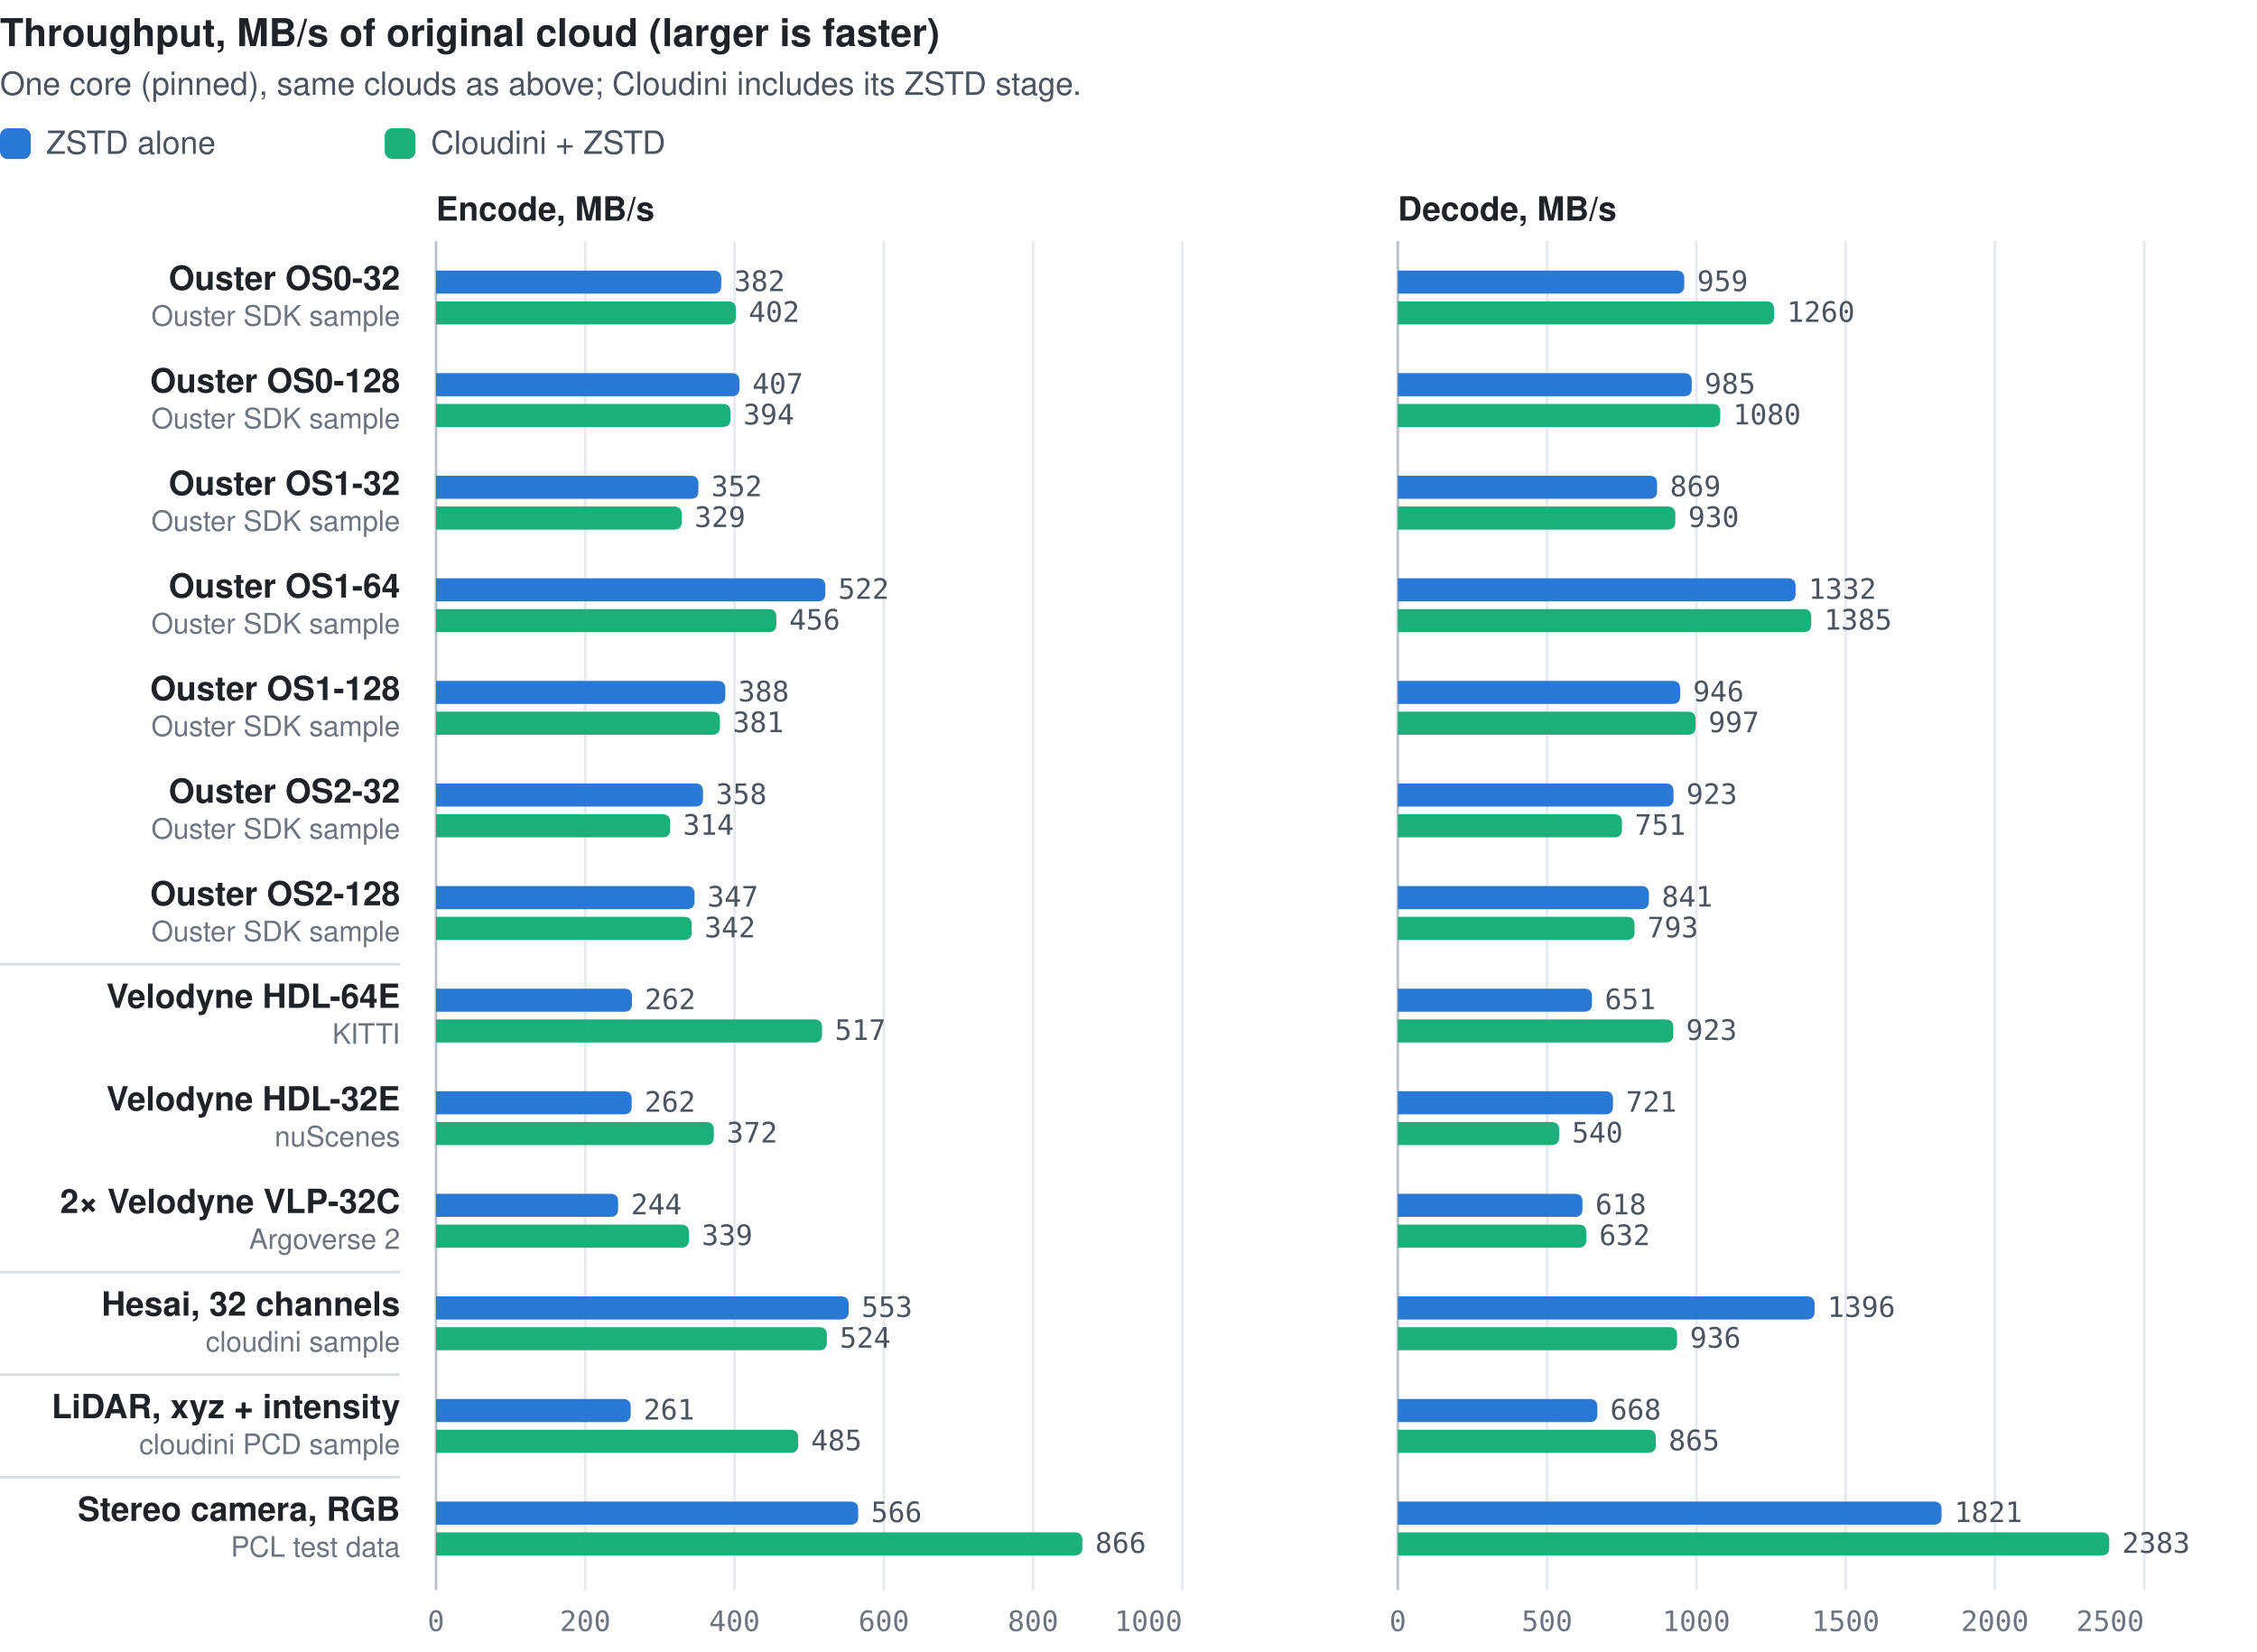
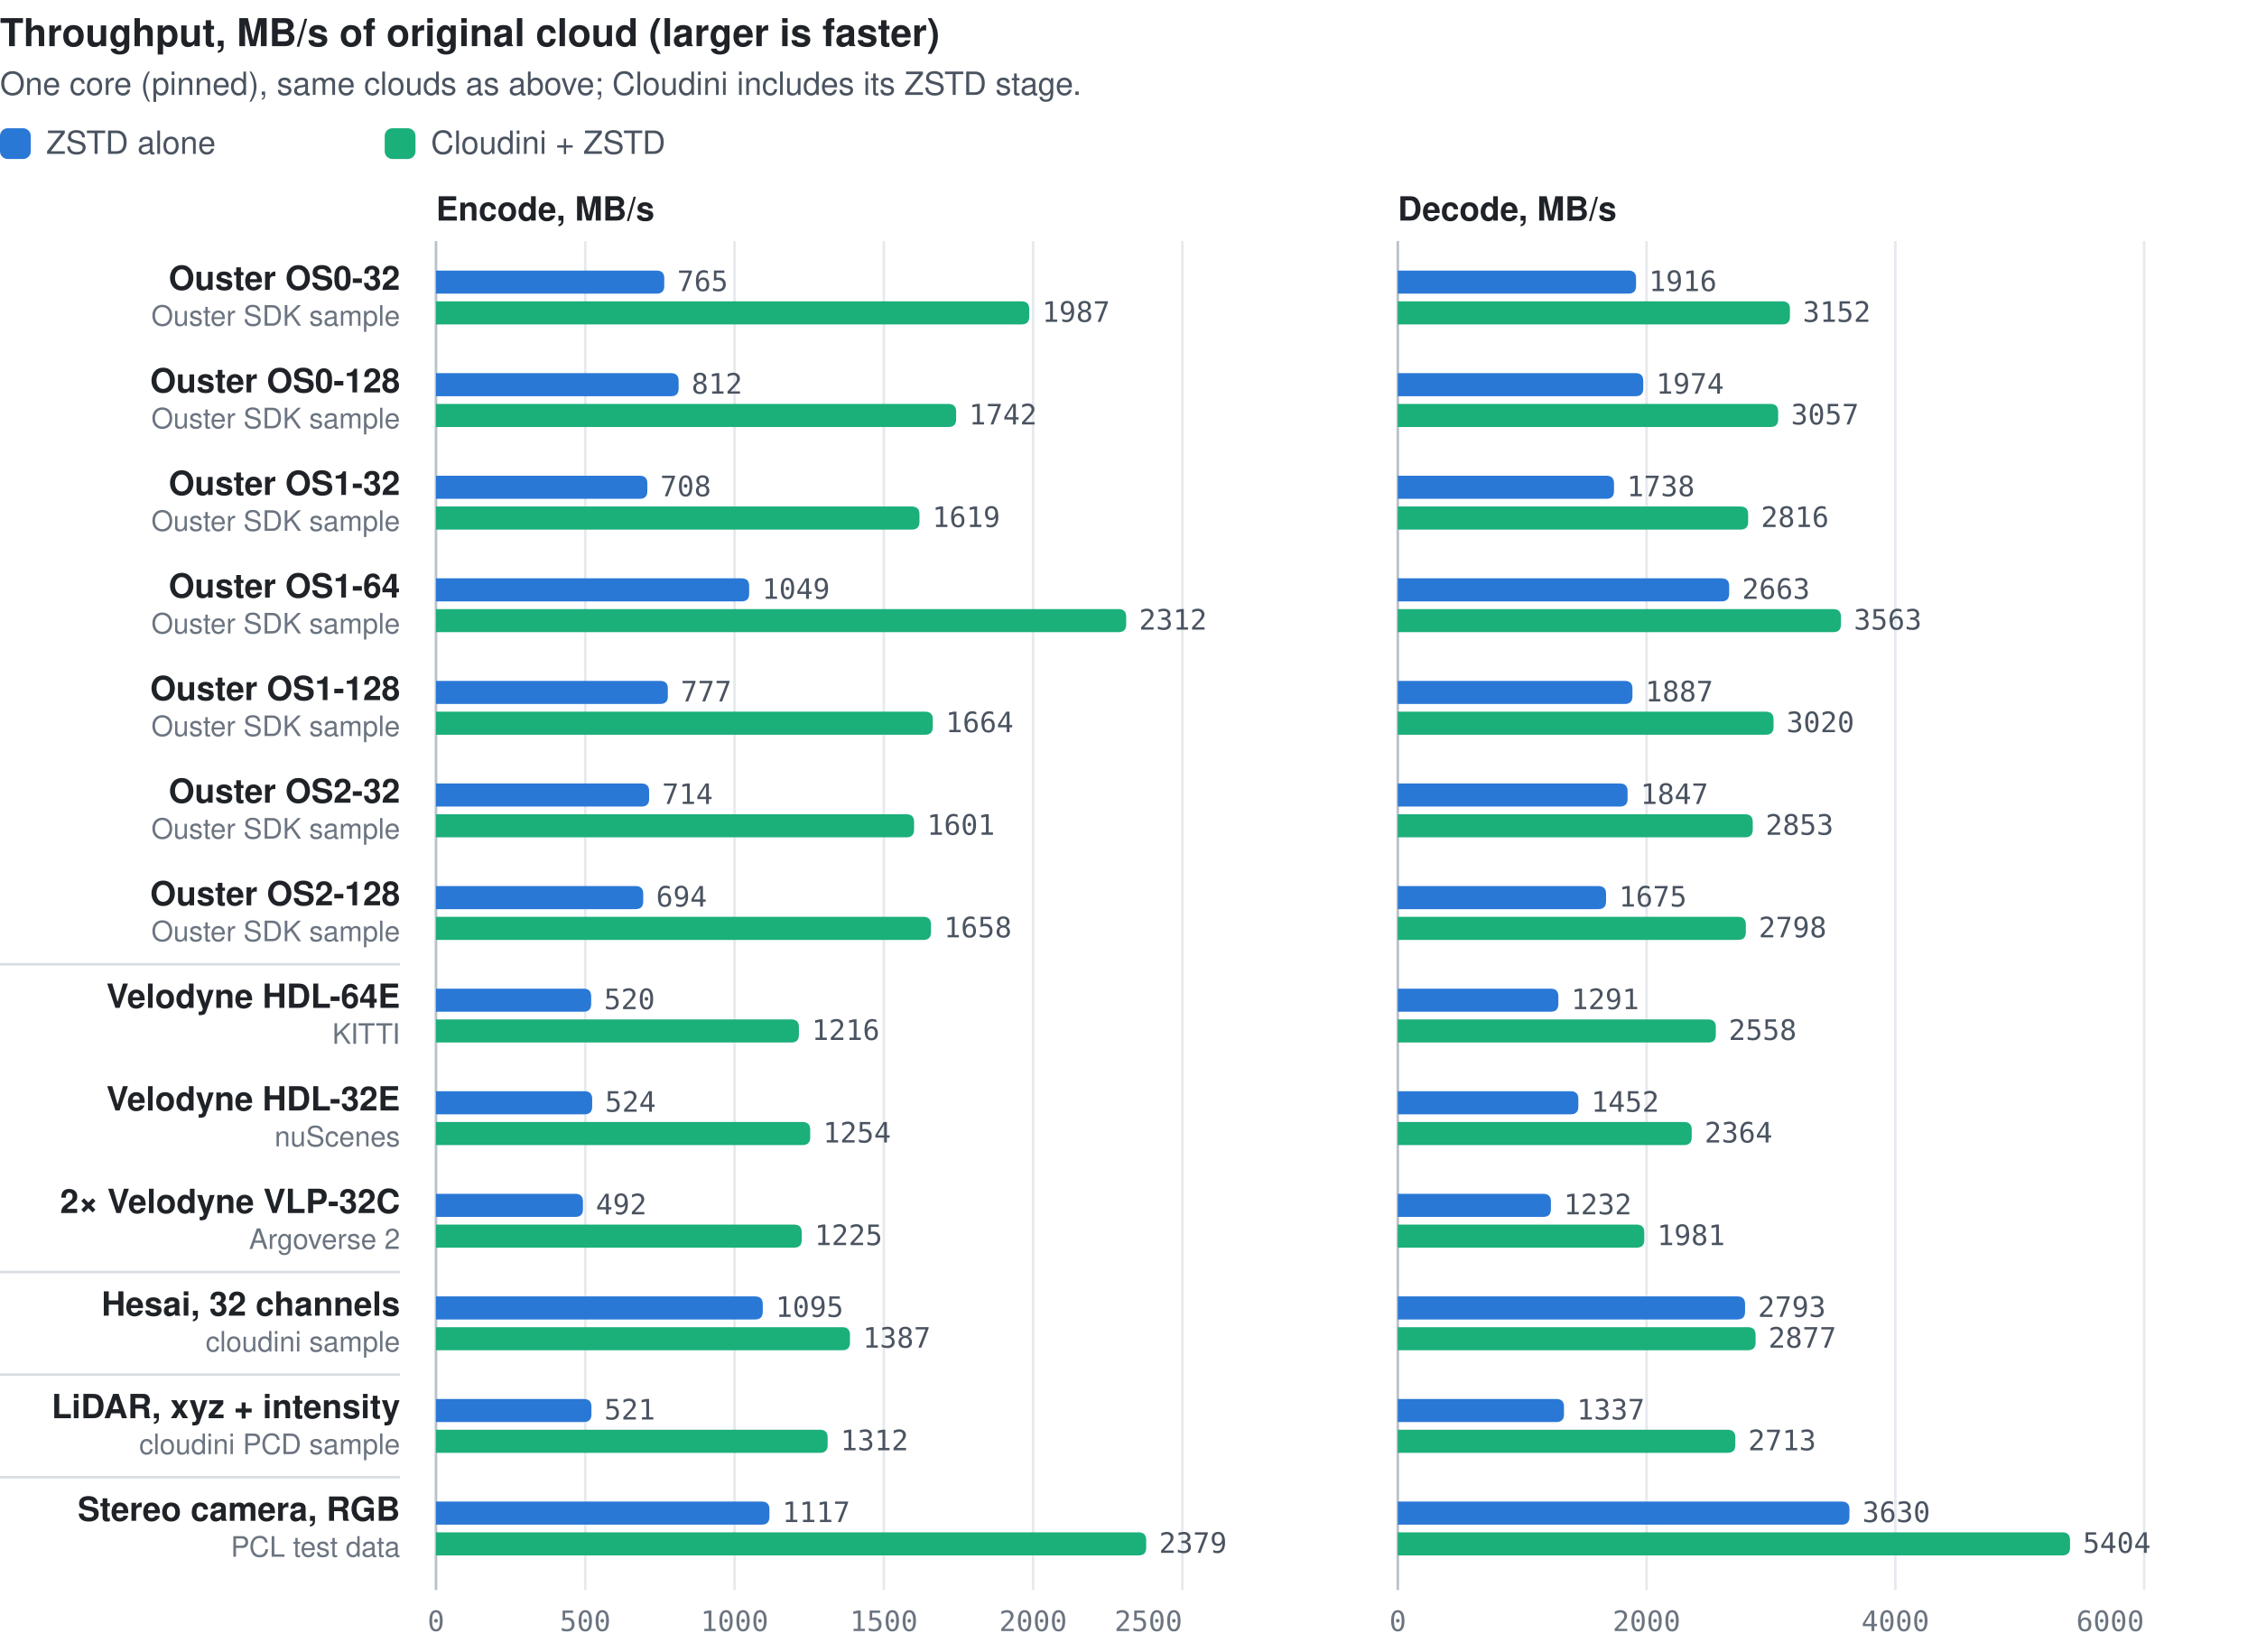
<svg xmlns="http://www.w3.org/2000/svg" width="880" height="644" viewBox="0 0 880 644">
  <style>
  text { font-family: -apple-system, BlinkMacSystemFont, "Segoe UI", Helvetica, Arial, sans-serif; fill: #1f2328; }
  .src { font-size: 11px; fill: #6b7480; }
  .model { font-size: 13px; font-weight: 600; }
  .val, .tick { font-family: ui-monospace, SFMono-Regular, Menlo, Consolas, monospace; font-size: 11px; fill: #4a5360; }
  .tick { fill: #6b7480; }
  .fac { font-family: ui-monospace, SFMono-Regular, Menlo, Consolas, monospace; font-size: 12px; font-weight: 600; fill: #148a60; }
  .title { font-size: 15px; font-weight: 600; }
  .sub, .key { font-size: 12.5px; fill: #4a5360; }
  .grid { stroke: #e6eaee; } .axis { stroke: #b9c1ca; } .sep { stroke: #d9dee3; }
  .z { fill: #2a78d6; } .c { fill: #1baf7a; }
  @media (prefers-color-scheme: dark) {
    text { fill: #e6edf3; } .src, .tick { fill: #8b949e; } .val, .sub, .key { fill: #c3c9d0; }
    .fac { fill: #3ccf98; }
    .grid { stroke: #21262d; } .axis { stroke: #3d444d; } .sep { stroke: #30363d; }
    .z { fill: #3987e5; } .c { fill: #199e70; }
  }
</style>
  <text class="title" x="0" y="18">Throughput, MB/s of original cloud (larger is faster)</text>
  <text class="sub" x="0" y="37">One core (pinned), same clouds as above; Cloudini includes its ZSTD stage.</text>
  <rect class="z" x="0" y="50" width="12" height="12" rx="3" />
  <text class="key" x="18" y="60">ZSTD alone</text>
  <rect class="c" x="150" y="50" width="12" height="12" rx="3" />
  <text class="key" x="168" y="60">Cloudini + ZSTD</text>
  <text class="model" x="156" y="113" text-anchor="end">Ouster OS0-32</text>
  <text class="src" x="156" y="127" text-anchor="end">Ouster SDK sample</text>
  <text class="model" x="156" y="153" text-anchor="end">Ouster OS0-128</text>
  <text class="src" x="156" y="167" text-anchor="end">Ouster SDK sample</text>
  <text class="model" x="156" y="193" text-anchor="end">Ouster OS1-32</text>
  <text class="src" x="156" y="207" text-anchor="end">Ouster SDK sample</text>
  <text class="model" x="156" y="233" text-anchor="end">Ouster OS1-64</text>
  <text class="src" x="156" y="247" text-anchor="end">Ouster SDK sample</text>
  <text class="model" x="156" y="273" text-anchor="end">Ouster OS1-128</text>
  <text class="src" x="156" y="287" text-anchor="end">Ouster SDK sample</text>
  <text class="model" x="156" y="313" text-anchor="end">Ouster OS2-32</text>
  <text class="src" x="156" y="327" text-anchor="end">Ouster SDK sample</text>
  <text class="model" x="156" y="353" text-anchor="end">Ouster OS2-128</text>
  <text class="src" x="156" y="367" text-anchor="end">Ouster SDK sample</text>
  <line class="sep" x1="0" x2="156" y1="376" y2="376" />
  <text class="model" x="156" y="393" text-anchor="end">Velodyne HDL-64E</text>
  <text class="src" x="156" y="407" text-anchor="end">KITTI</text>
  <text class="model" x="156" y="433" text-anchor="end">Velodyne HDL-32E</text>
  <text class="src" x="156" y="447" text-anchor="end">nuScenes</text>
  <text class="model" x="156" y="473" text-anchor="end">2× Velodyne VLP-32C</text>
  <text class="src" x="156" y="487" text-anchor="end">Argoverse 2</text>
  <line class="sep" x1="0" x2="156" y1="496" y2="496" />
  <text class="model" x="156" y="513" text-anchor="end">Hesai, 32 channels</text>
  <text class="src" x="156" y="527" text-anchor="end">cloudini sample</text>
  <line class="sep" x1="0" x2="156" y1="536" y2="536" />
  <text class="model" x="156" y="553" text-anchor="end">LiDAR, xyz + intensity</text>
  <text class="src" x="156" y="567" text-anchor="end">cloudini PCD sample</text>
  <line class="sep" x1="0" x2="156" y1="576" y2="576" />
  <text class="model" x="156" y="593" text-anchor="end">Stereo camera, RGB</text>
  <text class="src" x="156" y="607" text-anchor="end">PCL test data</text>
  <text class="model" x="170.0" y="86">Encode, MB/s</text>
  <line class="axis" x1="170.0" x2="170.0" y1="94" y2="620" />
  <text class="tick" x="170.0" y="636" text-anchor="middle">0</text>
  <line class="grid" x1="228.2" x2="228.2" y1="94" y2="620" />
-   <text class="tick" x="228.2" y="636" text-anchor="middle">200</text>
+   <text class="tick" x="228.2" y="636" text-anchor="middle">500</text>
  <line class="grid" x1="286.4" x2="286.4" y1="94" y2="620" />
-   <text class="tick" x="286.4" y="636" text-anchor="middle">400</text>
+   <text class="tick" x="286.4" y="636" text-anchor="middle">1000</text>
  <line class="grid" x1="344.6" x2="344.6" y1="94" y2="620" />
-   <text class="tick" x="344.6" y="636" text-anchor="middle">600</text>
+   <text class="tick" x="344.6" y="636" text-anchor="middle">1500</text>
  <line class="grid" x1="402.8" x2="402.8" y1="94" y2="620" />
-   <text class="tick" x="402.8" y="636" text-anchor="middle">800</text>
+   <text class="tick" x="402.8" y="636" text-anchor="middle">2000</text>
  <line class="grid" x1="461.0" x2="461.0" y1="94" y2="620" />
-   <text class="tick" x="461.0" y="636" text-anchor="end">1000</text>
-   <path class="z" d="M170.0,105.5H278.2Q281.2,105.5 281.2,108.5V111.5Q281.2,114.5 278.2,114.5H170.0Z" />
-   <text class="val" x="286.2" y="113.5">382</text>
-   <path class="c" d="M170.0,117.5H283.9Q286.9,117.5 286.9,120.5V123.5Q286.9,126.5 283.9,126.5H170.0Z" />
-   <text class="val" x="291.9" y="125.5">402</text>
-   <path class="z" d="M170.0,145.5H285.3Q288.3,145.5 288.3,148.5V151.5Q288.3,154.5 285.3,154.5H170.0Z" />
-   <text class="val" x="293.3" y="153.5">407</text>
-   <path class="c" d="M170.0,157.5H281.8Q284.8,157.5 284.8,160.5V163.5Q284.8,166.5 281.8,166.5H170.0Z" />
-   <text class="val" x="289.8" y="165.5">394</text>
-   <path class="z" d="M170.0,185.5H269.3Q272.3,185.5 272.3,188.5V191.5Q272.3,194.5 269.3,194.5H170.0Z" />
-   <text class="val" x="277.3" y="193.5">352</text>
-   <path class="c" d="M170.0,197.5H262.8Q265.8,197.5 265.8,200.5V203.5Q265.8,206.5 262.8,206.5H170.0Z" />
-   <text class="val" x="270.8" y="205.5">329</text>
-   <path class="z" d="M170.0,225.5H318.8Q321.8,225.5 321.8,228.5V231.5Q321.8,234.5 318.8,234.5H170.0Z" />
-   <text class="val" x="326.8" y="233.5">522</text>
-   <path class="c" d="M170.0,237.5H299.7Q302.7,237.5 302.7,240.5V243.5Q302.7,246.5 299.7,246.5H170.0Z" />
-   <text class="val" x="307.7" y="245.5">456</text>
-   <path class="z" d="M170.0,265.5H279.8Q282.8,265.5 282.8,268.5V271.5Q282.8,274.5 279.8,274.5H170.0Z" />
-   <text class="val" x="287.8" y="273.5">388</text>
-   <path class="c" d="M170.0,277.5H277.7Q280.7,277.5 280.7,280.5V283.5Q280.7,286.5 277.7,286.5H170.0Z" />
-   <text class="val" x="285.7" y="285.5">381</text>
-   <path class="z" d="M170.0,305.5H271.1Q274.1,305.5 274.1,308.5V311.5Q274.1,314.5 271.1,314.5H170.0Z" />
-   <text class="val" x="279.1" y="313.5">358</text>
-   <path class="c" d="M170.0,317.5H258.3Q261.3,317.5 261.3,320.5V323.5Q261.3,326.5 258.3,326.5H170.0Z" />
-   <text class="val" x="266.3" y="325.5">314</text>
-   <path class="z" d="M170.0,345.5H267.8Q270.8,345.5 270.8,348.5V351.5Q270.8,354.5 267.8,354.5H170.0Z" />
-   <text class="val" x="275.8" y="353.5">347</text>
-   <path class="c" d="M170.0,357.5H266.7Q269.7,357.5 269.7,360.5V363.5Q269.7,366.5 266.7,366.5H170.0Z" />
-   <text class="val" x="274.7" y="365.5">342</text>
-   <path class="z" d="M170.0,385.5H243.4Q246.4,385.5 246.4,388.5V391.5Q246.4,394.5 243.4,394.5H170.0Z" />
-   <text class="val" x="251.4" y="393.5">262</text>
-   <path class="c" d="M170.0,397.5H317.5Q320.5,397.5 320.5,400.5V403.5Q320.5,406.5 317.5,406.5H170.0Z" />
-   <text class="val" x="325.5" y="405.5">517</text>
-   <path class="z" d="M170.0,425.5H243.3Q246.3,425.5 246.3,428.5V431.5Q246.3,434.5 243.3,434.5H170.0Z" />
-   <text class="val" x="251.3" y="433.5">262</text>
-   <path class="c" d="M170.0,437.5H275.3Q278.3,437.5 278.3,440.5V443.5Q278.3,446.5 275.3,446.5H170.0Z" />
-   <text class="val" x="283.3" y="445.5">372</text>
-   <path class="z" d="M170.0,465.5H238.0Q241.0,465.5 241.0,468.5V471.5Q241.0,474.5 238.0,474.5H170.0Z" />
-   <text class="val" x="246.0" y="473.5">244</text>
-   <path class="c" d="M170.0,477.5H265.6Q268.6,477.5 268.6,480.5V483.5Q268.6,486.5 265.6,486.5H170.0Z" />
-   <text class="val" x="273.6" y="485.5">339</text>
-   <path class="z" d="M170.0,505.5H327.9Q330.9,505.5 330.9,508.5V511.5Q330.9,514.5 327.9,514.5H170.0Z" />
-   <text class="val" x="335.9" y="513.5">553</text>
-   <path class="c" d="M170.0,517.5H319.4Q322.4,517.5 322.4,520.5V523.5Q322.4,526.5 319.4,526.5H170.0Z" />
-   <text class="val" x="327.4" y="525.5">524</text>
-   <path class="z" d="M170.0,545.5H242.9Q245.9,545.5 245.9,548.5V551.5Q245.9,554.5 242.9,554.5H170.0Z" />
-   <text class="val" x="250.9" y="553.5">261</text>
-   <path class="c" d="M170.0,557.5H308.2Q311.2,557.5 311.2,560.5V563.5Q311.2,566.5 308.2,566.5H170.0Z" />
-   <text class="val" x="316.2" y="565.5">485</text>
-   <path class="z" d="M170.0,585.5H331.6Q334.6,585.5 334.6,588.5V591.5Q334.6,594.5 331.6,594.5H170.0Z" />
-   <text class="val" x="339.6" y="593.5">566</text>
-   <path class="c" d="M170.0,597.5H419.0Q422.0,597.5 422.0,600.5V603.5Q422.0,606.5 419.0,606.5H170.0Z" />
-   <text class="val" x="427.0" y="605.5">866</text>
+   <text class="tick" x="461.0" y="636" text-anchor="end">2500</text>
+   <path class="z" d="M170.0,105.5H256.0Q259.0,105.5 259.0,108.5V111.5Q259.0,114.5 256.0,114.5H170.0Z" />
+   <text class="val" x="264.0" y="113.5">765</text>
+   <path class="c" d="M170.0,117.5H398.3Q401.3,117.5 401.3,120.5V123.5Q401.3,126.5 398.3,126.5H170.0Z" />
+   <text class="val" x="406.3" y="125.5">1987</text>
+   <path class="z" d="M170.0,145.5H261.6Q264.6,145.5 264.6,148.5V151.5Q264.6,154.5 261.6,154.5H170.0Z" />
+   <text class="val" x="269.6" y="153.5">812</text>
+   <path class="c" d="M170.0,157.5H369.8Q372.8,157.5 372.8,160.5V163.5Q372.8,166.5 369.8,166.5H170.0Z" />
+   <text class="val" x="377.8" y="165.5">1742</text>
+   <path class="z" d="M170.0,185.5H249.4Q252.4,185.5 252.4,188.5V191.5Q252.4,194.5 249.4,194.5H170.0Z" />
+   <text class="val" x="257.4" y="193.5">708</text>
+   <path class="c" d="M170.0,197.5H355.5Q358.5,197.5 358.5,200.5V203.5Q358.5,206.5 355.5,206.5H170.0Z" />
+   <text class="val" x="363.5" y="205.5">1619</text>
+   <path class="z" d="M170.0,225.5H289.1Q292.1,225.5 292.1,228.5V231.5Q292.1,234.5 289.1,234.5H170.0Z" />
+   <text class="val" x="297.1" y="233.5">1049</text>
+   <path class="c" d="M170.0,237.5H436.1Q439.1,237.5 439.1,240.5V243.5Q439.1,246.5 436.1,246.5H170.0Z" />
+   <text class="val" x="444.1" y="245.5">2312</text>
+   <path class="z" d="M170.0,265.5H257.4Q260.4,265.5 260.4,268.5V271.5Q260.4,274.5 257.4,274.5H170.0Z" />
+   <text class="val" x="265.4" y="273.5">777</text>
+   <path class="c" d="M170.0,277.5H360.7Q363.7,277.5 363.7,280.5V283.5Q363.7,286.5 360.7,286.5H170.0Z" />
+   <text class="val" x="368.7" y="285.5">1664</text>
+   <path class="z" d="M170.0,305.5H250.1Q253.1,305.5 253.1,308.5V311.5Q253.1,314.5 250.1,314.5H170.0Z" />
+   <text class="val" x="258.1" y="313.5">714</text>
+   <path class="c" d="M170.0,317.5H353.4Q356.4,317.5 356.4,320.5V323.5Q356.4,326.5 353.4,326.5H170.0Z" />
+   <text class="val" x="361.4" y="325.5">1601</text>
+   <path class="z" d="M170.0,345.5H247.8Q250.8,345.5 250.8,348.5V351.5Q250.8,354.5 247.8,354.5H170.0Z" />
+   <text class="val" x="255.8" y="353.5">694</text>
+   <path class="c" d="M170.0,357.5H360.0Q363.0,357.5 363.0,360.5V363.5Q363.0,366.5 360.0,366.5H170.0Z" />
+   <text class="val" x="368.0" y="365.5">1658</text>
+   <path class="z" d="M170.0,385.5H227.5Q230.5,385.5 230.5,388.5V391.5Q230.5,394.5 227.5,394.5H170.0Z" />
+   <text class="val" x="235.5" y="393.5">520</text>
+   <path class="c" d="M170.0,397.5H308.5Q311.5,397.5 311.5,400.5V403.5Q311.5,406.5 308.5,406.5H170.0Z" />
+   <text class="val" x="316.5" y="405.5">1216</text>
+   <path class="z" d="M170.0,425.5H227.9Q230.9,425.5 230.9,428.5V431.5Q230.9,434.5 227.9,434.5H170.0Z" />
+   <text class="val" x="235.9" y="433.5">524</text>
+   <path class="c" d="M170.0,437.5H312.9Q315.9,437.5 315.9,440.5V443.5Q315.9,446.5 312.9,446.5H170.0Z" />
+   <text class="val" x="320.9" y="445.5">1254</text>
+   <path class="z" d="M170.0,465.5H224.3Q227.3,465.5 227.3,468.5V471.5Q227.3,474.5 224.3,474.5H170.0Z" />
+   <text class="val" x="232.3" y="473.5">492</text>
+   <path class="c" d="M170.0,477.5H309.6Q312.6,477.5 312.6,480.5V483.5Q312.6,486.5 309.6,486.5H170.0Z" />
+   <text class="val" x="317.6" y="485.5">1225</text>
+   <path class="z" d="M170.0,505.5H294.4Q297.4,505.5 297.4,508.5V511.5Q297.4,514.5 294.4,514.5H170.0Z" />
+   <text class="val" x="302.4" y="513.5">1095</text>
+   <path class="c" d="M170.0,517.5H328.4Q331.4,517.5 331.4,520.5V523.5Q331.4,526.5 328.4,526.5H170.0Z" />
+   <text class="val" x="336.4" y="525.5">1387</text>
+   <path class="z" d="M170.0,545.5H227.6Q230.6,545.5 230.6,548.5V551.5Q230.6,554.5 227.6,554.5H170.0Z" />
+   <text class="val" x="235.6" y="553.5">521</text>
+   <path class="c" d="M170.0,557.5H319.7Q322.7,557.5 322.7,560.5V563.5Q322.7,566.5 319.7,566.5H170.0Z" />
+   <text class="val" x="327.7" y="565.5">1312</text>
+   <path class="z" d="M170.0,585.5H297.0Q300.0,585.5 300.0,588.5V591.5Q300.0,594.5 297.0,594.5H170.0Z" />
+   <text class="val" x="305.0" y="593.5">1117</text>
+   <path class="c" d="M170.0,597.5H443.9Q446.9,597.5 446.9,600.5V603.5Q446.9,606.5 443.9,606.5H170.0Z" />
+   <text class="val" x="451.9" y="605.5">2379</text>
  <text class="model" x="545.0" y="86">Decode, MB/s</text>
  <line class="axis" x1="545.0" x2="545.0" y1="94" y2="620" />
  <text class="tick" x="545.0" y="636" text-anchor="middle">0</text>
-   <line class="grid" x1="603.2" x2="603.2" y1="94" y2="620" />
-   <text class="tick" x="603.2" y="636" text-anchor="middle">500</text>
-   <line class="grid" x1="661.4" x2="661.4" y1="94" y2="620" />
-   <text class="tick" x="661.4" y="636" text-anchor="middle">1000</text>
-   <line class="grid" x1="719.6" x2="719.6" y1="94" y2="620" />
-   <text class="tick" x="719.6" y="636" text-anchor="middle">1500</text>
-   <line class="grid" x1="777.8" x2="777.8" y1="94" y2="620" />
-   <text class="tick" x="777.8" y="636" text-anchor="middle">2000</text>
+   <line class="grid" x1="642.0" x2="642.0" y1="94" y2="620" />
+   <text class="tick" x="642.0" y="636" text-anchor="middle">2000</text>
+   <line class="grid" x1="739.0" x2="739.0" y1="94" y2="620" />
+   <text class="tick" x="739.0" y="636" text-anchor="middle">4000</text>
  <line class="grid" x1="836.0" x2="836.0" y1="94" y2="620" />
-   <text class="tick" x="836.0" y="636" text-anchor="end">2500</text>
-   <path class="z" d="M545.0,105.5H653.7Q656.7,105.5 656.7,108.5V111.5Q656.7,114.5 653.7,114.5H545.0Z" />
-   <text class="val" x="661.7" y="113.5">959</text>
-   <path class="c" d="M545.0,117.5H688.7Q691.7,117.5 691.7,120.5V123.5Q691.7,126.5 688.7,126.5H545.0Z" />
-   <text class="val" x="696.7" y="125.5">1260</text>
-   <path class="z" d="M545.0,145.5H656.6Q659.6,145.5 659.6,148.5V151.5Q659.6,154.5 656.6,154.5H545.0Z" />
-   <text class="val" x="664.6" y="153.5">985</text>
-   <path class="c" d="M545.0,157.5H667.7Q670.7,157.5 670.7,160.5V163.5Q670.7,166.5 667.7,166.5H545.0Z" />
-   <text class="val" x="675.7" y="165.5">1080</text>
-   <path class="z" d="M545.0,185.5H643.1Q646.1,185.5 646.1,188.5V191.5Q646.1,194.5 643.1,194.5H545.0Z" />
-   <text class="val" x="651.1" y="193.5">869</text>
-   <path class="c" d="M545.0,197.5H650.2Q653.2,197.5 653.2,200.5V203.5Q653.2,206.5 650.2,206.5H545.0Z" />
-   <text class="val" x="658.2" y="205.5">930</text>
-   <path class="z" d="M545.0,225.5H697.1Q700.1,225.5 700.1,228.5V231.5Q700.1,234.5 697.1,234.5H545.0Z" />
-   <text class="val" x="705.1" y="233.5">1332</text>
-   <path class="c" d="M545.0,237.5H703.2Q706.2,237.5 706.2,240.5V243.5Q706.2,246.5 703.2,246.5H545.0Z" />
-   <text class="val" x="711.2" y="245.5">1385</text>
-   <path class="z" d="M545.0,265.5H652.1Q655.1,265.5 655.1,268.5V271.5Q655.1,274.5 652.1,274.5H545.0Z" />
-   <text class="val" x="660.1" y="273.5">946</text>
-   <path class="c" d="M545.0,277.5H658.1Q661.1,277.5 661.1,280.5V283.5Q661.1,286.5 658.1,286.5H545.0Z" />
-   <text class="val" x="666.1" y="285.5">997</text>
-   <path class="z" d="M545.0,305.5H649.5Q652.5,305.5 652.5,308.5V311.5Q652.5,314.5 649.5,314.5H545.0Z" />
-   <text class="val" x="657.5" y="313.5">923</text>
-   <path class="c" d="M545.0,317.5H629.4Q632.4,317.5 632.4,320.5V323.5Q632.4,326.5 629.4,326.5H545.0Z" />
-   <text class="val" x="637.4" y="325.5">751</text>
-   <path class="z" d="M545.0,345.5H639.9Q642.9,345.5 642.9,348.5V351.5Q642.9,354.5 639.9,354.5H545.0Z" />
-   <text class="val" x="647.9" y="353.5">841</text>
-   <path class="c" d="M545.0,357.5H634.3Q637.3,357.5 637.3,360.5V363.5Q637.3,366.5 634.3,366.5H545.0Z" />
-   <text class="val" x="642.3" y="365.5">793</text>
-   <path class="z" d="M545.0,385.5H617.7Q620.7,385.5 620.7,388.5V391.5Q620.7,394.5 617.7,394.5H545.0Z" />
-   <text class="val" x="625.7" y="393.5">651</text>
-   <path class="c" d="M545.0,397.5H649.4Q652.4,397.5 652.4,400.5V403.5Q652.4,406.5 649.4,406.5H545.0Z" />
-   <text class="val" x="657.4" y="405.5">923</text>
-   <path class="z" d="M545.0,425.5H625.9Q628.9,425.5 628.9,428.5V431.5Q628.9,434.5 625.9,434.5H545.0Z" />
-   <text class="val" x="633.9" y="433.5">721</text>
-   <path class="c" d="M545.0,437.5H604.9Q607.9,437.5 607.9,440.5V443.5Q607.9,446.5 604.9,446.5H545.0Z" />
-   <text class="val" x="612.9" y="445.5">540</text>
-   <path class="z" d="M545.0,465.5H614.0Q617.0,465.5 617.0,468.5V471.5Q617.0,474.5 614.0,474.5H545.0Z" />
-   <text class="val" x="622.0" y="473.5">618</text>
-   <path class="c" d="M545.0,477.5H615.5Q618.5,477.5 618.5,480.5V483.5Q618.5,486.5 615.5,486.5H545.0Z" />
-   <text class="val" x="623.5" y="485.5">632</text>
-   <path class="z" d="M545.0,505.5H704.5Q707.5,505.5 707.5,508.5V511.5Q707.5,514.5 704.5,514.5H545.0Z" />
-   <text class="val" x="712.5" y="513.5">1396</text>
-   <path class="c" d="M545.0,517.5H650.9Q653.9,517.5 653.9,520.5V523.5Q653.9,526.5 650.9,526.5H545.0Z" />
-   <text class="val" x="658.9" y="525.5">936</text>
-   <path class="z" d="M545.0,545.5H619.8Q622.8,545.5 622.8,548.5V551.5Q622.8,554.5 619.8,554.5H545.0Z" />
-   <text class="val" x="627.8" y="553.5">668</text>
-   <path class="c" d="M545.0,557.5H642.6Q645.6,557.5 645.6,560.5V563.5Q645.6,566.5 642.6,566.5H545.0Z" />
-   <text class="val" x="650.6" y="565.5">865</text>
-   <path class="z" d="M545.0,585.5H754.0Q757.0,585.5 757.0,588.5V591.5Q757.0,594.5 754.0,594.5H545.0Z" />
-   <text class="val" x="762.0" y="593.5">1821</text>
-   <path class="c" d="M545.0,597.5H819.4Q822.4,597.5 822.4,600.5V603.5Q822.4,606.5 819.4,606.5H545.0Z" />
-   <text class="val" x="827.4" y="605.5">2383</text>
+   <text class="tick" x="836.0" y="636" text-anchor="end">6000</text>
+   <path class="z" d="M545.0,105.5H634.9Q637.9,105.5 637.9,108.5V111.5Q637.9,114.5 634.9,114.5H545.0Z" />
+   <text class="val" x="642.9" y="113.5">1916</text>
+   <path class="c" d="M545.0,117.5H694.9Q697.9,117.5 697.9,120.5V123.5Q697.9,126.5 694.9,126.5H545.0Z" />
+   <text class="val" x="702.9" y="125.5">3152</text>
+   <path class="z" d="M545.0,145.5H637.7Q640.7,145.5 640.7,148.5V151.5Q640.7,154.5 637.7,154.5H545.0Z" />
+   <text class="val" x="645.7" y="153.5">1974</text>
+   <path class="c" d="M545.0,157.5H690.3Q693.3,157.5 693.3,160.5V163.5Q693.3,166.5 690.3,166.5H545.0Z" />
+   <text class="val" x="698.3" y="165.5">3057</text>
+   <path class="z" d="M545.0,185.5H626.3Q629.3,185.5 629.3,188.5V191.5Q629.3,194.5 626.3,194.5H545.0Z" />
+   <text class="val" x="634.3" y="193.5">1738</text>
+   <path class="c" d="M545.0,197.5H678.6Q681.6,197.5 681.6,200.5V203.5Q681.6,206.5 678.6,206.5H545.0Z" />
+   <text class="val" x="686.6" y="205.5">2816</text>
+   <path class="z" d="M545.0,225.5H671.2Q674.2,225.5 674.2,228.5V231.5Q674.2,234.5 671.2,234.5H545.0Z" />
+   <text class="val" x="679.2" y="233.5">2663</text>
+   <path class="c" d="M545.0,237.5H714.8Q717.8,237.5 717.8,240.5V243.5Q717.8,246.5 714.8,246.5H545.0Z" />
+   <text class="val" x="722.8" y="245.5">3563</text>
+   <path class="z" d="M545.0,265.5H633.5Q636.5,265.5 636.5,268.5V271.5Q636.5,274.5 633.5,274.5H545.0Z" />
+   <text class="val" x="641.5" y="273.5">1887</text>
+   <path class="c" d="M545.0,277.5H688.5Q691.5,277.5 691.5,280.5V283.5Q691.5,286.5 688.5,286.5H545.0Z" />
+   <text class="val" x="696.5" y="285.5">3020</text>
+   <path class="z" d="M545.0,305.5H631.6Q634.6,305.5 634.6,308.5V311.5Q634.6,314.5 631.6,314.5H545.0Z" />
+   <text class="val" x="639.6" y="313.5">1847</text>
+   <path class="c" d="M545.0,317.5H680.4Q683.4,317.5 683.4,320.5V323.5Q683.4,326.5 680.4,326.5H545.0Z" />
+   <text class="val" x="688.4" y="325.5">2853</text>
+   <path class="z" d="M545.0,345.5H623.2Q626.2,345.5 626.2,348.5V351.5Q626.2,354.5 623.2,354.5H545.0Z" />
+   <text class="val" x="631.2" y="353.5">1675</text>
+   <path class="c" d="M545.0,357.5H677.7Q680.7,357.5 680.7,360.5V363.5Q680.7,366.5 677.7,366.5H545.0Z" />
+   <text class="val" x="685.7" y="365.5">2798</text>
+   <path class="z" d="M545.0,385.5H604.6Q607.6,385.5 607.6,388.5V391.5Q607.6,394.5 604.6,394.5H545.0Z" />
+   <text class="val" x="612.6" y="393.5">1291</text>
+   <path class="c" d="M545.0,397.5H666.0Q669.0,397.5 669.0,400.5V403.5Q669.0,406.5 666.0,406.5H545.0Z" />
+   <text class="val" x="674.0" y="405.5">2558</text>
+   <path class="z" d="M545.0,425.5H612.4Q615.4,425.5 615.4,428.5V431.5Q615.4,434.5 612.4,434.5H545.0Z" />
+   <text class="val" x="620.4" y="433.5">1452</text>
+   <path class="c" d="M545.0,437.5H656.6Q659.6,437.5 659.6,440.5V443.5Q659.6,446.5 656.6,446.5H545.0Z" />
+   <text class="val" x="664.6" y="445.5">2364</text>
+   <path class="z" d="M545.0,465.5H601.7Q604.7,465.5 604.7,468.5V471.5Q604.7,474.5 601.7,474.5H545.0Z" />
+   <text class="val" x="609.7" y="473.5">1232</text>
+   <path class="c" d="M545.0,477.5H638.1Q641.1,477.5 641.1,480.5V483.5Q641.1,486.5 638.1,486.5H545.0Z" />
+   <text class="val" x="646.1" y="485.5">1981</text>
+   <path class="z" d="M545.0,505.5H677.4Q680.4,505.5 680.4,508.5V511.5Q680.4,514.5 677.4,514.5H545.0Z" />
+   <text class="val" x="685.4" y="513.5">2793</text>
+   <path class="c" d="M545.0,517.5H681.5Q684.5,517.5 684.5,520.5V523.5Q684.5,526.5 681.5,526.5H545.0Z" />
+   <text class="val" x="689.5" y="525.5">2877</text>
+   <path class="z" d="M545.0,545.5H606.8Q609.8,545.5 609.8,548.5V551.5Q609.8,554.5 606.8,554.5H545.0Z" />
+   <text class="val" x="614.8" y="553.5">1337</text>
+   <path class="c" d="M545.0,557.5H673.6Q676.6,557.5 676.6,560.5V563.5Q676.6,566.5 673.6,566.5H545.0Z" />
+   <text class="val" x="681.6" y="565.5">2713</text>
+   <path class="z" d="M545.0,585.5H718.1Q721.1,585.5 721.1,588.5V591.5Q721.1,594.5 718.1,594.5H545.0Z" />
+   <text class="val" x="726.1" y="593.5">3630</text>
+   <path class="c" d="M545.0,597.5H804.1Q807.1,597.5 807.1,600.5V603.5Q807.1,606.5 804.1,606.5H545.0Z" />
+   <text class="val" x="812.1" y="605.5">5404</text>
</svg>
